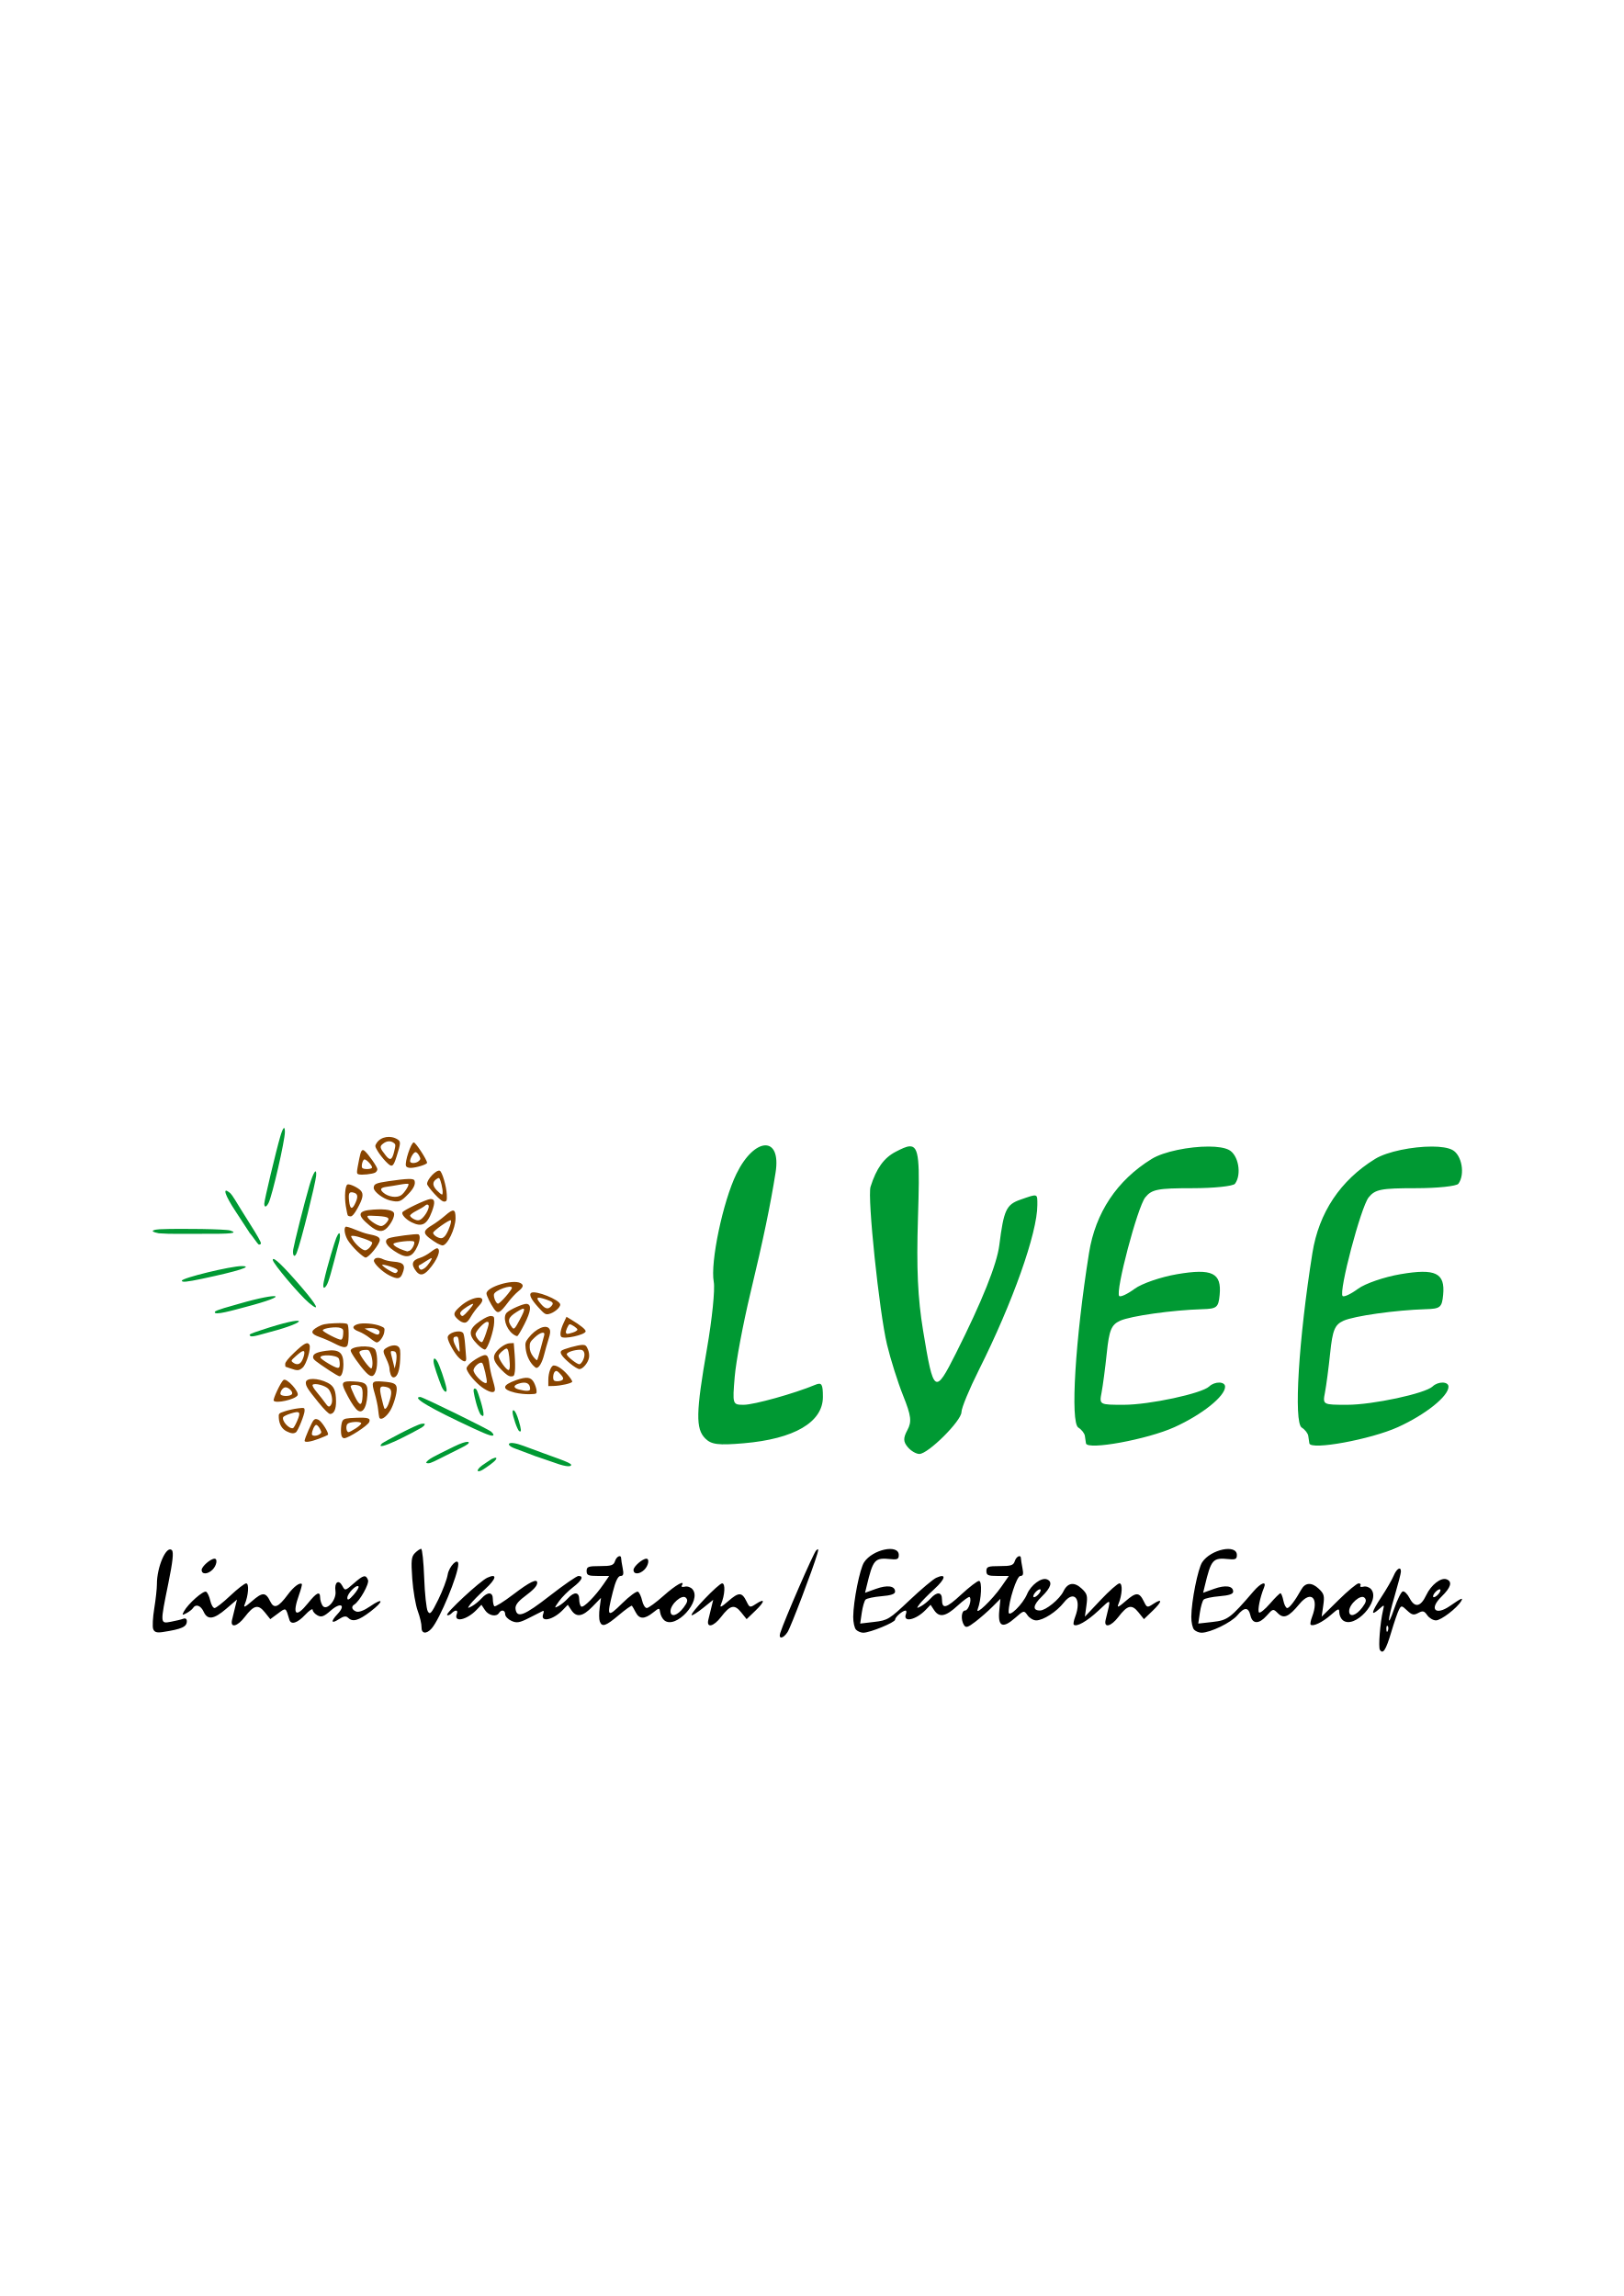
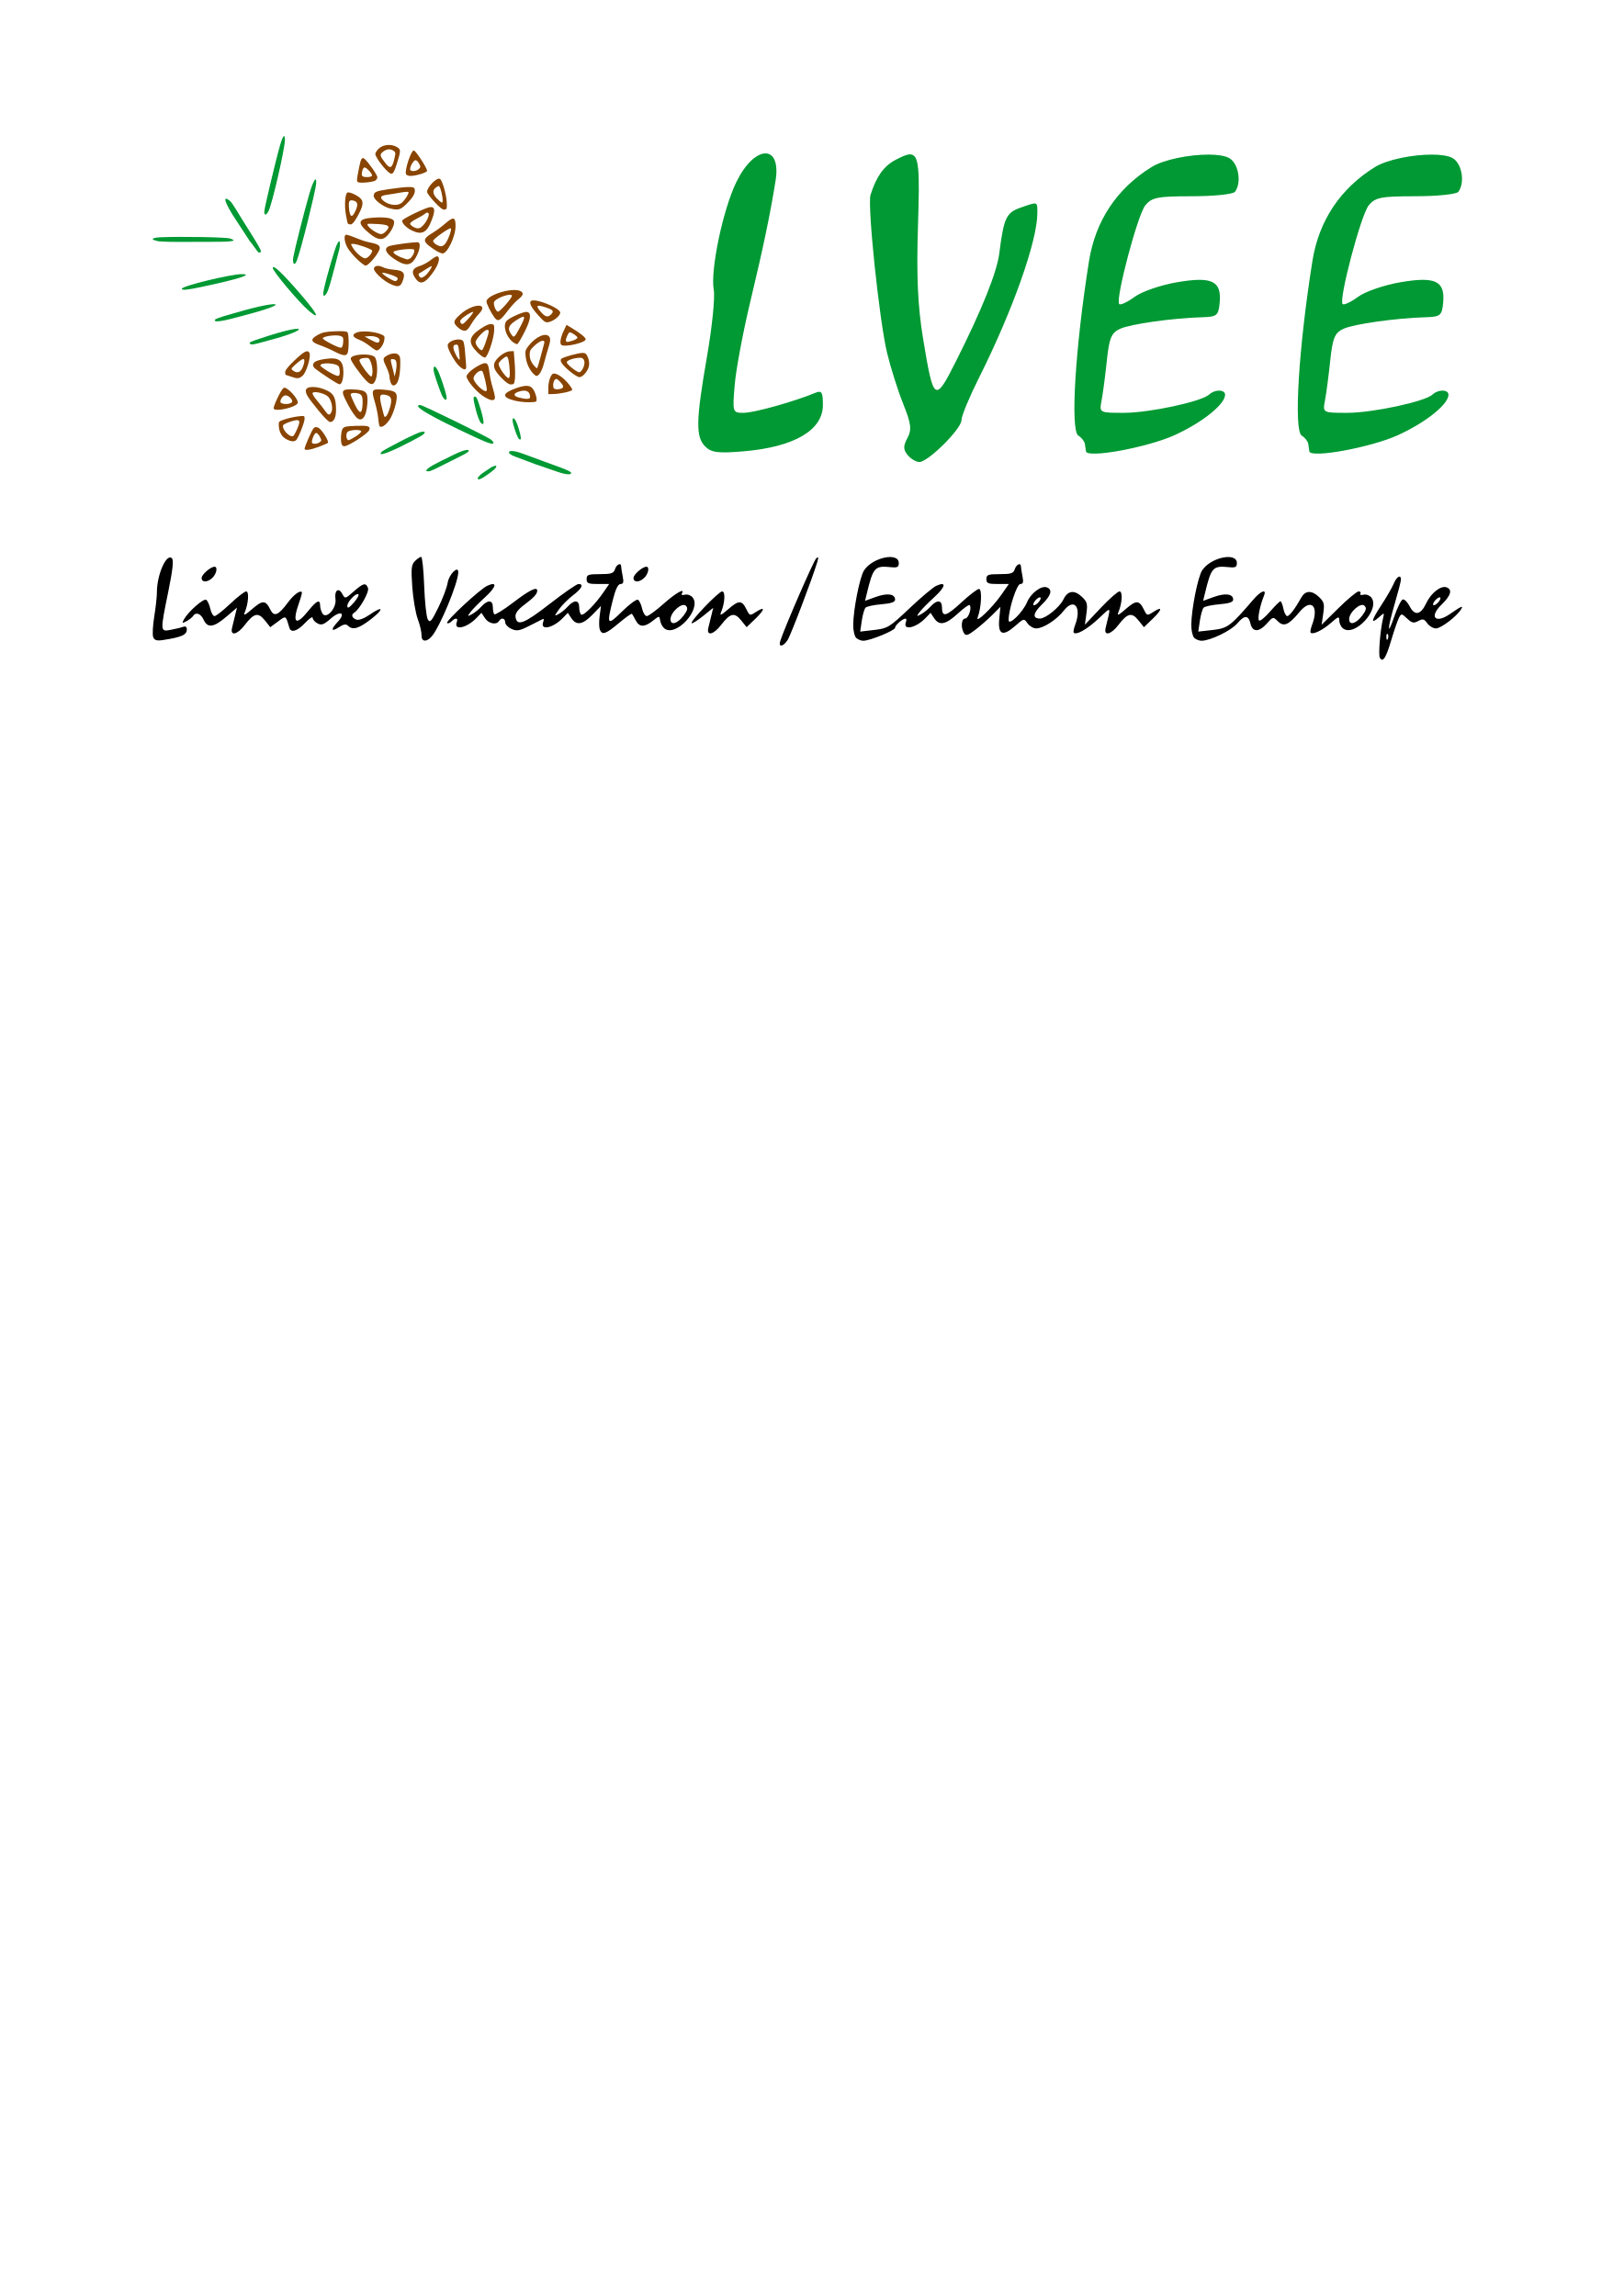
<svg xmlns="http://www.w3.org/2000/svg" id="svg3904" width="744.094" height="1052.362" version="1.0">
  <defs id="defs3907">
    </defs>
-   <g id="g3232">
+   <g id="g3232" transform="translate(0,-454.66)">
    <g transform="matrix(0.6666667,0,0,0.6666667,-76.66667,372.7844)" id="g3871">
      <path id="path3857" d="m 407.869,446.504 c 1.128,-2.347 4.95,-4.152 19.214,-11.146 10.142,-4.973 11.416,-3.083 9.314,-1.608 -2.668,1.873 -2.383,1.409 -19.137,9.909 -6.074,3.082 -7.607,3.725 -9.391,2.845 z m 38.532,1.828 c 0.893,-0.722 5.572,-3.717 6.562,-4.402 3.265,-1.574 3.759,-0.888 2.839,0.444 -1.273,1.845 -6.277,5.192 -8.731,6.781 -4.207,2.615 -5.348,0.67 -0.67,-2.823 z m 49.705,-1.885 c -27.612,-9.588 1.463,0.856 -27.217,-9.788 -6.927,-2.571 -5.108,-5.999 6.148,-1.722 20.469,7.778 32.6,11.32 32.6,13.062 0,0.905 -1.947,1.983 -11.531,-1.553 z M 377.591,433.203 c 1.88,-1.393 23.005,-12.684 27.051,-13.466 3.615,-0.535 2.154,0.649 1.634,1.506 -1.415,1.49 -15.506,8.537 -18.86,10.085 -7.935,3.662 -13.071,5.197 -9.826,1.876 z m 63.275,-10.15 c -30.262,-14.032 -43.397,-21.778 -36.931,-21.778 1.681,0 46.784,22.111 48.771,23.909 0.823,0.745 1.496,1.671 1.496,2.058 0,1.5 -3.302,0.463 -13.336,-4.19 z m 31.091,1.725 c -1.307,-0.704 -4.585,-10.38 -4.618,-13.083 -0.027,-2.263 1.821,-2.357 4.297,6.065 1.617,5.501 2.018,8.083 0.321,7.019 z m -26.712,-11.542 c -2.393,-4.328 -4.181,-12.576 -4.623,-15.431 -0.524,-3.383 1.531,-2.328 2.016,-1.484 1.067,1.855 5.079,14.355 4.738,17.307 -0.243,1.043 -0.428,0.697 -0.903,0.582 -0.409,-0.132 -0.876,-0.727 -1.228,-0.974 z m -26.641,-18.974 c -2.386,-6.061 -5.585,-15.075 -5.585,-17.393 0,-2.499 0.786,-2.801 2.446,-0.268 1.579,2.41 5.562,14.109 6.4,18.493 0.709,3.709 -1.257,3.411 -3.261,-0.832 z M 287.067,359.277 c -1.634,-1.015 0.827,-1.74 6.871,-3.769 34.208,-11.483 34.056,-6.04 6.858,1.047 -5.11,1.332 -13.277,4.042 -13.729,2.721 z M 262.703,342.738 c 0.394,-1.181 11.018,-3.926 16.671,-5.567 28.492,-8.269 36.318,-6.129 4.59,2.181 -7.977,2.089 -22.47,6.36 -21.26,3.386 z m 64.726,-6.128 c -6.596,-5.511 -24.922,-27.255 -24.922,-29.571 0,-2.781 6.771,3.652 19.794,18.805 10.873,12.651 13.179,17.493 5.128,10.766 z m 10.183,-14.775 c 2.382,-10.922 7.583,-27.695 8.501,-29.84 3.192,-7.458 2.729,-0.161 2.233,1.762 -5.599,21.676 -7.374,28.53 -8.992,30.951 -1.7,2.544 -2.72,1.922 -1.742,-2.873 z m -97.617,-0.509 c 0,-1.875 33.757,-10.088 41.258,-10.038 8.2,0.055 -2.442,3.445 -27.363,8.718 -10.526,2.227 -13.894,2.547 -13.894,1.32 z m 76.582,-21.548 c 0.661,-4.131 7.428,-31.23 11.133,-43.94 2.75,-9.433 5.149,-12.659 4.588,-6.519 -0.467,5.11 -10.532,46.124 -13.399,53.008 -1.577,3.786 -2.953,1.396 -2.322,-2.55 z m -24.858,-4.542 c -12.532,-17.203 4.86,8.164 -14.59,-21.282 -7.837,-11.865 -9.062,-16.856 -4.757,-13.54 1.545,1.19 1.591,0.953 8.087,11.669 2.855,4.709 7.361,11.636 9.565,15.304 3.874,6.448 5.214,8.867 3.795,8.867 -0.373,0 -0.588,1.053 -2.1,-1.018 z m -67.561,-6.501 c -8.133,-1.601 -2.343,-2.651 0.64,-2.781 14.819,-0.639 45.506,-0.087 48.329,0.827 5.919,1.916 1.352,2.423 -19.216,2.31 -12.492,-0.069 -21.544,0.298 -29.752,-0.356 z m 72.514,-20.406 c 0,-2.285 8.117,-36.367 10.966,-46.047 1.905,-6.472 3.203,-7.785 3.203,-3.24 0,6.028 -8.733,44.002 -11.23,48.831 -1.595,3.083 -2.94,3.292 -2.94,0.457 z" style="fill:#009933;fill-opacity:1" />
      <path style="fill:#884400;fill-opacity:1" d="m 324.385,431.383 c 0,-1.541 4.989,-12.934 6.19,-14.134 1,-1 1.666,-1.061 3.328,-0.304 2.246,1.023 7.483,9.353 6.499,10.337 -0.33,0.33 -3.139,1.555 -6.243,2.724 -5.738,2.16 -9.774,2.728 -9.774,1.377 z m 10.357,-4.523 c 1.418,-1.037 1.426,-1.26 0.138,-3.751 -0.753,-1.457 -1.886,-2.648 -2.517,-2.648 -1.099,0 -2.977,4.022 -2.977,6.376 0,1.443 3.394,1.458 5.356,0.024 z m 15.153,1.451 c -0.937,-2.442 -0.516,-9.185 0.676,-10.816 1,-1.368 2.43,-1.663 9.276,-1.91 8.199,-0.296 9.98,0.275 8.981,2.88 -0.962,2.507 -14.325,11.165 -17.232,11.165 -0.657,0 -1.422,-0.593 -1.7,-1.318 z m 9.665,-5.458 c 2.236,-1.435 3.919,-3.029 3.741,-3.542 -0.488,-1.405 -7.9,-1.051 -9.4,0.449 -1.392,1.392 -0.852,5.702 0.715,5.702 0.483,0 2.708,-1.174 4.944,-2.609 z m -47.512,2.048 c -3.223,-1.588 -5.145,-4.877 -5.4,-9.241 -0.179,-3.064 -0.109,-3.141 4.191,-4.568 2.406,-0.798 6.438,-1.694 8.96,-1.99 4.495,-0.528 4.586,-0.497 4.586,1.573 0,2.662 -4.567,13.998 -6.008,14.912 -1.592,1.01 -3.254,0.83 -6.329,-0.686 z m 7.254,-7.241 c 2.646,-6.201 1.903,-7.027 -4.504,-5.008 -2.626,0.828 -4.95,1.963 -5.165,2.522 -1.004,2.616 4.195,8.333 6.82,7.5 0.451,-0.143 1.733,-2.4 2.849,-5.015 z m 56.387,-2.409 c -0.176,-0.573 -0.53,-3.082 -0.787,-5.575 -0.257,-2.493 -1.274,-7.254 -2.261,-10.58 -2.512,-8.46 -2.169,-8.99 5.448,-8.414 7.888,0.597 9.642,1.518 9.642,5.068 0,3.592 -2.219,11.043 -4.38,14.708 -2.843,4.822 -6.877,7.345 -7.662,4.793 z m 7.39,-12.291 c 1.658,-5.908 0.986,-7.862 -2.976,-8.655 -4.131,-0.826 -4.547,0.285 -2.843,7.599 0.829,3.559 1.683,6.771 1.896,7.137 0.824,1.412 2.588,-1.321 3.923,-6.081 z m -49.328,1.857 c -7.302,-9.008 -8.532,-10.948 -8.532,-13.458 0,-3.385 8.283,-3.289 15.061,0.173 4.271,2.182 5.618,5.176 5.713,12.698 0.069,5.497 -1.444,8.729 -4.087,8.729 -0.961,0 -4.075,-3.109 -8.155,-8.142 z m 9.005,1.412 c 1.272,-2.378 0.215,-7.891 -2.009,-10.477 -1.99,-2.314 -9.386,-4.27 -10.8,-2.857 -0.489,0.489 0.614,2.449 2.934,5.214 2.044,2.437 4.558,5.65 5.586,7.14 2.18,3.159 3.02,3.351 4.289,0.979 z m 16.916,3.188 c -2.068,-2.313 -4.841,-6.903 -7.505,-12.424 -2.819,-5.844 -1.909,-6.803 6.071,-6.4 8.552,0.432 9.799,1.698 9.299,9.447 -0.627,9.728 -3.978,13.723 -7.866,9.377 z m 4.55,-8.663 c 0.184,-3.833 -0.09,-5.44 -1.101,-6.451 -1.602,-1.602 -7.059,-1.838 -7.07,-0.305 -0.004,0.573 1.215,3.557 2.709,6.631 3.496,7.193 5.12,7.23 5.462,0.125 z m -61.082,3.051 c -0.655,-1.06 4.809,-12.647 6.707,-14.222 2.083,-1.729 11.199,8.248 9.685,10.6 -1.85,2.873 -15.052,5.791 -16.392,3.623 z m 12.659,-4.727 c 0.587,-1.528 -2.397,-4.454 -4.541,-4.454 -1.557,0 -3.479,2.393 -3.515,4.376 -0.037,2.058 7.27,2.13 8.057,0.079 z m 153.199,-0.783 c -9.281,-2.276 -9.04,-5.125 0.726,-8.572 7.373,-2.603 10.353,-2.194 12.365,1.696 0.866,1.676 1.65,4.113 1.743,5.418 0.166,2.346 0.114,2.373 -4.833,2.528 -2.751,0.086 -7.25,-0.395 -10,-1.069 z m 10.416,-2.476 c 0,-4.122 -2.985,-5.436 -8.211,-3.614 -3.527,1.229 -3.313,2.904 0.501,3.917 4.92,1.307 7.71,1.197 7.71,-0.303 z m -31.745,-0.295 c -3.987,-2.504 -9.233,-8.052 -11.244,-11.889 -1.074,-2.05 -1.006,-2.433 0.816,-4.584 1.094,-1.291 4.053,-3.456 6.577,-4.811 5.737,-3.081 6.819,-2.42 7.619,4.654 0.316,2.794 1.297,7.382 2.179,10.196 0.882,2.814 1.609,5.961 1.615,6.992 0.015,2.64 -2.804,2.432 -7.563,-0.558 z m 1.91,-4.235 c 0.493,-1.203 -2.135,-12.545 -3.089,-13.337 -1.699,-1.41 -6.656,3.242 -5.921,5.558 1.227,3.865 8.161,9.852 9.011,7.779 z m 42.337,-1.694 c 0,-4.976 1.879,-9.975 3.75,-9.975 2.437,0 6.02,2.398 9.513,6.366 1.898,2.157 3.32,4.326 3.159,4.821 -0.351,1.08 -7.942,2.791 -12.879,2.903 l -3.542,0.08 0,-4.194 z m 9.873,-0.234 c 0.687,-0.828 0.299,-1.761 -1.591,-3.831 -2.049,-2.243 -2.72,-2.553 -3.723,-1.721 -1.242,1.03 -1.685,5.074 -0.668,6.09 0.967,0.967 5.037,0.601 5.983,-0.539 z m -118.224,-3.483 c -0.46,-1.209 -0.836,-3.114 -0.836,-4.232 0,-1.118 -0.938,-3.977 -2.084,-6.353 -2.559,-5.304 -2.582,-6.154 -0.208,-7.657 3.281,-2.078 6.922,-2.437 8.518,-0.841 1.185,1.185 1.379,2.664 1.127,8.587 -0.322,7.586 -1.809,11.949 -4.231,12.415 -0.943,0.182 -1.742,-0.49 -2.286,-1.919 z m 3.99,-13.342 c -0.181,-1.867 -0.718,-2.568 -2.118,-2.767 -2.106,-0.299 -2.168,-0.077 -1.118,4.017 0.411,1.604 1.026,4.042 1.366,5.418 l 0.618,2.5 0.747,-3.334 c 0.411,-1.834 0.638,-4.459 0.505,-5.834 z m -45.667,10.832 c -10.653,-7.063 -11.669,-7.894 -11.669,-9.544 0,-2.176 2.405,-3.363 8.63,-4.261 9.127,-1.315 12.208,1.009 12.208,9.209 0,4.758 -1.179,8.384 -2.688,8.269 -0.584,-0.045 -3.5,-1.698 -6.48,-3.673 z m 6.655,-4.789 c -0.007,-1.49 -0.336,-3.22 -0.732,-3.844 -1.511,-2.385 -12.641,-2.948 -12.557,-0.636 0.042,1.166 9.854,7.086 11.843,7.145 1.101,0.033 1.455,-0.62 1.446,-2.665 z m 17.888,5.635 c -4.048,-4.292 -10.373,-13.318 -10.373,-14.801 0,-3.109 13.601,-4.054 16.507,-1.147 1.79,1.79 2.298,10.764 0.854,15.095 -1.477,4.428 -3.396,4.663 -6.988,0.854 z m 4.629,-6.336 c 0,-1.821 -0.553,-4.635 -1.229,-6.254 -1.135,-2.717 -1.47,-2.922 -4.369,-2.682 -2.003,0.166 -3.226,0.719 -3.38,1.529 -0.302,1.6 7.208,11.812 8.225,11.183 0.414,-0.256 0.752,-1.955 0.752,-3.777 z m 88.633,4.706 c -4.958,-5.119 -6.118,-8.081 -4.37,-11.158 1.92,-3.379 6.972,-6.947 10.044,-7.092 l 2.795,-0.132 0.622,7.918 c 0.342,4.355 0.413,9.512 0.157,11.46 -0.413,3.153 -0.706,3.542 -2.658,3.542 -1.563,0 -3.458,-1.306 -6.589,-4.538 z m 5.732,-4.287 c -0.405,-7.011 -1.119,-10.345 -2.216,-10.345 -1.341,0 -5.466,3.785 -5.466,5.016 0,2.472 5.532,10.229 6.952,9.749 0.602,-0.203 0.877,-1.868 0.729,-4.42 z m -150.625,3.384 c -1.834,-0.661 -3.428,-1.207 -3.542,-1.214 -0.115,-0.007 -0.209,-0.856 -0.21,-1.888 -0.002,-1.249 2.078,-3.858 6.23,-7.815 6.802,-6.483 9.167,-7.694 10.427,-5.338 1.236,2.31 -2.031,13.327 -4.643,15.654 -2.429,2.165 -3.67,2.255 -8.262,0.601 z m 7.47,-4.812 c 0.692,-1.055 1.497,-3.118 1.79,-4.584 0.729,-3.647 -0.805,-3.442 -5.51,0.737 -3.602,3.199 -3.687,3.379 -2.133,4.549 2.327,1.751 4.408,1.502 5.852,-0.702 z m 184.517,1.284 c -5.438,-4.554 -7.3,-7.269 -5.928,-8.641 1.173,-1.173 11.574,-4.06 14.628,-4.06 1.921,0 2.587,0.56 3.628,3.052 0.787,1.884 1.077,4.108 0.758,5.81 -0.666,3.551 -4.254,7.811 -6.568,7.798 -0.991,-0.005 -3.924,-1.787 -6.517,-3.959 z m 9.01,-2.195 c 1.844,-3.868 0.989,-7.173 -1.856,-7.173 -4.282,0 -9.614,1.822 -9.35,3.195 0.303,1.572 6.961,6.807 8.658,6.807 0.659,0 1.806,-1.273 2.548,-2.829 z m -34.473,3.454 c -2.684,-2.935 -4.456,-7.018 -4.985,-11.486 -0.426,-3.597 -0.204,-4.472 1.797,-7.097 5.171,-6.779 12.629,-9.923 14.638,-6.169 0.707,1.322 0.545,2.887 -0.712,6.876 -0.895,2.841 -2.289,7.754 -3.097,10.918 -1.339,5.243 -3.468,8.833 -5.238,8.833 -0.379,0 -1.46,-0.844 -2.403,-1.875 z m 5.272,-11.25 c 1.049,-4.012 2.156,-8.139 2.461,-9.171 0.909,-3.078 -2.533,-2.348 -6.537,1.387 -3.055,2.85 -3.487,3.692 -3.409,6.657 0.061,2.315 0.813,4.343 2.364,6.377 1.251,1.64 2.486,2.772 2.744,2.513 0.258,-0.258 1.328,-3.752 2.376,-7.765 z m -55.823,6.449 c -3.012,-2.644 -8.036,-11.551 -8.036,-14.246 0,-3.282 8.479,-5.703 10.646,-3.04 0.466,0.573 1.063,4.042 1.326,7.71 0.263,3.667 0.584,7.757 0.713,9.087 0.327,3.371 -1.185,3.53 -4.649,0.489 z m -0.179,-9.949 c -0.521,-4.602 -0.763,-5.106 -2.343,-4.88 -1.396,0.199 -1.71,0.745 -1.511,2.622 0.232,2.183 3.546,8.278 4.165,7.659 0.148,-0.148 0.009,-2.579 -0.311,-5.401 z m 12.625,0.478 c -6.687,-6.687 -6.199,-10.716 1.96,-16.192 3.572,-2.398 6.053,-3.501 7.494,-3.334 2.017,0.234 2.145,0.515 2.015,4.418 -0.19,5.715 -4.43,18.257 -6.288,18.6 -0.818,0.151 -3.027,-1.338 -5.181,-3.492 z m 5.859,-7.648 c 2.294,-6.92 2.384,-7.877 0.748,-7.877 -1.921,0 -7.918,6.43 -7.918,8.49 0,1.991 3.173,5.872 4.452,5.446 0.439,-0.146 1.662,-2.873 2.718,-6.059 z m -104.272,6.944 c -2.751,-1.432 -7.251,-3.383 -10.002,-4.337 -6.355,-2.203 -6.689,-4.102 -1.25,-7.103 3.04,-1.678 5.223,-2.134 11.525,-2.411 5.256,-0.23 8.091,-0.024 8.752,0.637 1.024,1.025 1.134,11.11 0.155,14.195 -0.753,2.371 -3.249,2.104 -9.179,-0.982 z m 6.091,-6.287 c 0.226,-3.115 0.009,-3.632 -1.817,-4.326 -2.894,-1.1 -12.192,0.143 -12.192,1.631 0,1.064 10.894,6.656 12.502,6.418 0.837,-0.124 1.335,-1.355 1.507,-3.723 z m 18.294,2.581 c -2.072,-1.68 -5.402,-3.659 -7.401,-4.397 -4.72,-1.744 -5.15,-3.73 -1.097,-5.068 3.553,-1.172 11.688,-0.499 16.066,1.331 2.675,1.117 2.822,1.382 2.361,4.226 -0.501,3.089 -3.379,6.962 -5.173,6.962 -0.544,0 -2.685,-1.375 -4.757,-3.054 z m 6.723,-3.888 c 0.344,-1.774 -3.324,-3.226 -7.307,-2.891 l -2.964,0.249 4.167,2.251 c 4.527,2.445 5.691,2.52 6.103,0.391 z m 124.893,3.053 c -1.121,-1.121 -0.487,-4.974 1.531,-9.309 l 2.07,-4.447 3.131,1.888 c 6.665,4.019 10.267,6.957 10.031,8.183 -0.46,2.387 -14.889,5.559 -16.763,3.685 z m 7.891,-2.91 c 1.772,-0.531 3.222,-1.459 3.222,-2.062 0,-0.928 -3.99,-3.64 -5.355,-3.64 -0.843,0 -3.043,5.059 -2.548,5.859 0.629,1.018 0.777,1.013 4.681,-0.156 z m -41.252,0.909 c -4.785,-3.764 -7.005,-11.691 -4.091,-14.605 2.22,-2.22 11.589,-6.334 13.732,-6.03 3.455,0.49 2.938,4.988 -1.609,13.982 -2.19,4.332 -4.388,8 -4.883,8.149 -0.495,0.149 -1.912,-0.524 -3.149,-1.496 z m 4.839,-9.732 c 4.447,-8.375 4.069,-9.268 -2.234,-5.271 -5.909,3.747 -6.555,6.099 -2.935,10.674 1.193,1.507 1.882,0.787 5.169,-5.403 z m -39.963,1.502 c -0.917,-0.385 -2.543,-1.643 -3.614,-2.796 -2.327,-2.506 -1.811,-3.945 2.902,-8.083 8.723,-7.659 19.932,-7.796 12.564,-0.154 -1.626,1.687 -4.047,4.942 -5.379,7.234 -2.511,4.319 -3.646,4.985 -6.473,3.799 z m 7.889,-12.391 c -0.865,-0.326 -6.712,3.337 -8.212,5.145 -0.917,1.105 -0.931,1.605 -0.075,2.637 0.916,1.103 1.585,0.686 5.013,-3.126 2.176,-2.419 3.649,-4.515 3.274,-4.656 z m 44.732,2.245 c -4.893,-5.406 -6.52,-8.779 -4.761,-9.866 2.98,-1.842 19.441,4.739 19.901,7.956 0.297,2.08 -4.329,5.947 -7.99,6.679 -2.131,0.426 -2.931,-0.107 -7.15,-4.77 z m 9.009,-0.685 c 1.911,-2.112 1.277,-2.953 -3.436,-4.559 -6.864,-2.339 -7.715,-1.557 -3.515,3.227 2.918,3.323 4.819,3.688 6.951,1.332 z m -39.378,1.823 c -2.313,-3.283 -5.167,-9.101 -5.167,-10.533 0,-4.481 18.063,-10.001 23.392,-7.149 2.414,1.292 1.968,2.883 -1.6,5.709 -1.767,1.399 -4.841,4.713 -6.831,7.363 -5.826,7.759 -7.141,8.377 -9.795,4.611 z m 8.087,-8.448 c 2.337,-2.698 4.25,-5.373 4.25,-5.943 0,-2.586 -11.855,1.684 -12.368,4.456 -0.388,2.094 1.496,6.394 2.801,6.394 0.587,0 2.979,-2.208 5.317,-4.906 z m -79.882,-14.43 c -4.948,-2.449 -11.12,-8.418 -10.744,-10.39 0.383,-2.007 3.298,-2.365 6.359,-0.782 1.346,0.696 4.561,1.424 7.144,1.618 7.152,0.537 8.507,2.46 5.984,8.497 -1.456,3.484 -3.373,3.716 -8.743,1.058 z m 5.593,-3.207 c 0.174,-0.902 -1.332,-1.783 -5.2,-3.041 -2.994,-0.974 -5.444,-1.464 -5.444,-1.091 0,1.113 7.76,5.91 9.133,5.646 0.697,-0.134 1.377,-0.816 1.512,-1.514 z m 12.788,0.387 c -3.795,-4.824 -3.008,-7.705 2.552,-9.347 2.003,-0.591 5.292,-2.381 7.31,-3.978 2.017,-1.596 4.072,-2.77 4.566,-2.608 2.921,0.96 -0.012,8.267 -5.963,14.854 -3.451,3.82 -6.047,4.151 -8.464,1.078 z m 6.21,-2.659 c 1.889,-1.581 4.847,-5.985 4.352,-6.48 -0.171,-0.171 -1.983,0.797 -4.026,2.152 -2.043,1.355 -4.063,2.582 -4.489,2.726 -1.114,0.377 0.1,3.083 1.374,3.061 0.587,-0.01 1.842,-0.667 2.789,-1.459 z m -46.76,-11.128 c -2.484,-2.349 -5.462,-5.885 -6.618,-7.858 -2.093,-3.572 -2.781,-8.19 -1.352,-9.074 0.413,-0.255 3.32,0.619 6.46,1.943 3.14,1.324 7.022,2.662 8.626,2.975 6.52,1.27 8.335,2.174 8.335,4.152 0,2.864 -7.485,12.133 -9.799,12.133 -0.625,0 -3.169,-1.922 -5.652,-4.271 z m 8.745,-2.955 c 0.962,-1.224 1.623,-2.63 1.468,-3.126 -0.325,-1.039 -10.079,-4.5 -12.937,-4.591 -1.919,-0.061 -1.92,-0.057 -0.417,2.521 2.005,3.439 6.598,7.42 8.559,7.42 0.868,0 2.365,-1.001 3.327,-2.225 z m 19.208,4.239 c -7.882,-4.482 -10.42,-8.764 -6.156,-10.385 2.728,-1.037 18.71,-3.143 20.117,-2.65 1.505,0.526 1.249,4.234 -0.57,8.239 -3.305,7.279 -6.816,8.536 -13.391,4.797 z m 7.881,-1.699 c 1.888,-0.725 4.145,-5.293 3.121,-6.317 -1.116,-1.116 -13.688,0.289 -14.114,1.577 -0.331,1.001 3.408,3.304 7.274,4.479 1.149,0.35 2.152,0.668 2.229,0.707 0.077,0.039 0.747,-0.161 1.489,-0.446 z m 19.208,-5.051 c -1.375,-0.734 -3.927,-2.454 -5.67,-3.822 -4.285,-3.363 -3.875,-5.213 1.92,-8.661 2.521,-1.5 6.557,-4.455 8.968,-6.566 5.87,-5.14 7.289,-4.804 7.27,1.718 -0.021,7.114 -5.655,18.814 -9.005,18.7 -0.54,-0.018 -2.108,-0.634 -3.483,-1.368 z m 6.082,-6.308 c 2.01,-3.332 3.848,-8.893 3.164,-9.576 -0.756,-0.756 -12.164,7.287 -12.164,8.576 0,1.509 3.283,3.709 5.535,3.709 1.174,0 2.416,-0.971 3.464,-2.709 z m -52.511,-5.879 c -9.132,-7.444 -8.535,-10.321 2.297,-11.063 8.934,-0.612 14.043,0.36 14.385,2.736 0.316,2.199 -1.794,6.539 -4.677,9.622 -3.247,3.47 -6.603,3.108 -12.005,-1.295 z m 10.973,-1.571 c 3.355,-3.602 2.38,-4.559 -5.172,-5.077 -3.779,-0.259 -7.048,-0.295 -7.264,-0.079 -1.33,1.33 6.162,6.936 9.31,6.966 0.784,0.008 2.191,-0.807 3.126,-1.81 z m 17.731,-0.771 c -3.911,-1.936 -7.018,-5.292 -6.328,-6.835 0.647,-1.447 16.362,-8.954 19.162,-9.153 3.207,-0.229 3.522,2.214 1.116,8.648 -3.368,9.007 -6.865,10.847 -13.949,7.341 z m 8.257,-3.788 c 2.532,-2.883 4.26,-7.078 3.307,-8.03 -0.624,-0.624 -1.32,-0.501 -2.363,0.417 -0.813,0.716 -3.447,2.289 -5.854,3.495 -2.407,1.206 -4.376,2.702 -4.376,3.325 0,0.623 1.201,1.714 2.67,2.425 2.835,1.373 4.292,1.013 6.616,-1.633 z m -52.122,-0.977 c -0.235,-0.38 -0.847,-3.287 -1.359,-6.46 -1.047,-6.48 -0.426,-14.17 1.193,-14.791 1.467,-0.563 7.233,2.147 9.147,4.299 2.047,2.301 1.426,5.439 -2.449,12.368 -2.002,3.58 -3.457,5.276 -4.527,5.276 -0.867,0 -1.769,-0.311 -2.004,-0.691 z m 5.381,-8.815 c 1.866,-4.219 1.462,-6.128 -1.454,-6.86 -2.987,-0.75 -3.579,0.375 -3.025,5.742 0.611,5.917 2.183,6.31 4.48,1.118 z m 23.703,-1.444 c -4.819,-1.113 -11.252,-6.039 -11.252,-8.615 0,-2.681 1.5,-3.371 10.002,-4.605 13.101,-1.901 17.419,-2.023 17.999,-0.512 0.908,2.365 -0.411,5.34 -4.045,9.124 -5.406,5.63 -6.523,6.035 -12.703,4.608 z m 7.664,-3.635 c 2.163,-1.515 5.65,-6.968 4.921,-7.696 -0.288,-0.288 -2.862,-0.088 -5.721,0.443 -2.859,0.532 -6.979,1.205 -9.157,1.495 -4.218,0.563 -4.937,1.697 -2.483,3.917 3.402,3.079 9.404,3.967 12.44,1.841 z m 22.891,-0.824 c -2.824,-3.019 -5.132,-6.131 -5.129,-6.917 0.013,-3.283 6.431,-9.933 8.734,-9.049 1.607,0.617 4.575,10.707 4.817,16.373 0.174,4.09 0.008,4.611 -1.546,4.833 -1.241,0.177 -3.22,-1.331 -6.876,-5.24 z m 5.434,-3.194 c -0.271,-1.98 -0.891,-4.647 -1.378,-5.927 -0.831,-2.185 -0.998,-2.251 -2.745,-1.097 -2.913,1.925 -2.806,4.582 0.316,7.802 1.504,1.552 3.087,2.821 3.518,2.821 0.444,0 0.57,-1.56 0.29,-3.6 z m -57.531,-10.286 c -1.636,-0.464 -1.627,-0.768 0.34,-10.702 1.126,-5.69 1.927,-6.887 3.651,-5.457 2.561,2.125 8.799,11.055 8.799,12.595 0,0.855 -0.685,1.922 -1.523,2.37 -1.885,1.009 -9.188,1.783 -11.266,1.194 z m 9.08,-4.518 c 0.637,-1.031 -3.578,-5.767 -5.133,-5.767 -1.164,0 -2.397,4.509 -1.59,5.814 0.702,1.135 6.015,1.098 6.722,-0.047 z m 23.392,-1.231 c -1.012,-2.637 3.484,-16.204 5.37,-16.204 1.298,0 9.12,12.008 9.12,14.002 0,1.142 -7.624,3.501 -11.314,3.501 -1.655,0 -2.867,-0.496 -3.175,-1.299 z m 8.767,-3.386 c 1.359,-1.23 1.382,-1.566 0.253,-3.751 -0.682,-1.32 -1.784,-2.399 -2.448,-2.399 -1.292,0 -3.751,4.071 -3.751,6.21 0,1.742 4,1.702 5.946,-0.06 z m -22.611,0.352 c -1.91,-1.972 -4.42,-5.185 -5.577,-7.141 -2.017,-3.409 -2.046,-3.644 -0.701,-5.696 2.865,-4.373 9.638,-5.478 14.411,-2.351 2.221,1.455 2.15,2.544 -0.774,11.753 -2.345,7.386 -3.161,7.767 -7.358,3.434 z m 5.706,-6.845 c 1.122,-4.597 1.1,-4.992 -0.331,-6.038 -2.19,-1.601 -4.819,-1.384 -7.349,0.606 -2.454,1.931 -2.236,2.86 1.897,8.083 2.999,3.789 4.364,3.164 5.783,-2.65 z" id="path2468" />
    </g>
    <path id="path2437" d="m 350.629,524.971 c -3.778,0.128 -8.957,4.49 -13.14,13.04 -6.197,12.665 -12.061,40.653 -10.392,49.563 0.634,3.382 -0.774,17.099 -3.098,30.477 -5.118,29.465 -5.255,36.813 -0.799,41.269 2.801,2.801 6.005,3.185 17.587,2.198 23.195,-1.976 36.323,-9.66 36.323,-21.234 0,-5.937 -0.537,-6.805 -3.547,-5.546 -9.497,3.972 -28.064,9.143 -32.725,9.143 -5.147,0 -5.196,-0.163 -4.147,-12.79 0.585,-7.038 3.819,-24.294 7.195,-38.371 5.936,-24.754 9.167,-40.342 11.541,-55.308 1.341,-8.454 -1.018,-12.569 -4.796,-12.441 z m 66.15,0.45 c -1.541,0.103 -3.559,1.059 -6.245,2.448 -5.465,2.826 -8.908,7.622 -11.591,16.088 -1.515,4.78 3.973,57.354 7.544,72.295 1.615,6.757 4.939,17.298 7.394,23.432 3.717,9.286 4.018,11.921 1.949,15.788 -1.967,3.676 -1.913,5.308 0.15,7.794 1.434,1.728 3.842,3.148 5.346,3.148 4.023,0 19.285,-15.185 19.285,-19.186 0,-1.889 3.579,-10.533 7.944,-19.235 15.541,-30.986 26.83,-62.888 26.83,-75.643 0,-5.448 0.398,-5.337 -7.744,-2.498 -6.506,2.268 -7.644,4.703 -9.693,20.884 -1.107,8.743 -7.86,25.636 -19.835,49.463 -9.652,19.205 -10.304,18.791 -15.089,-10.342 -2.456,-14.953 -3.069,-28.409 -2.348,-51.611 0.802,-25.816 0.727,-33.135 -3.897,-32.825 z m 137.097,0.1 c -8.817,-0.022 -20.541,2.241 -26.13,5.696 -15.887,9.819 -25.731,24.599 -28.678,43.067 -6.323,39.626 -8.654,77.717 -4.896,80.039 1.511,0.934 2.857,2.68 2.998,3.847 0.141,1.167 0.359,2.696 0.5,3.397 0.65,3.239 28.131,-1.805 40.569,-7.444 12.665,-5.743 23.183,-14.159 23.183,-18.536 0,-2.466 -4.735,-2.533 -7.295,-0.1 -3.4,3.232 -27.444,8.394 -39.121,8.394 -11.179,0 -11.263,-0.005 -10.192,-5.596 0.593,-3.097 1.681,-11.286 2.398,-18.186 1.09,-10.49 2.101,-12.919 6.095,-14.739 4.812,-2.192 24.045,-4.906 37.672,-5.296 6.662,-0.191 7.385,-0.771 7.944,-6.495 0.99,-10.145 -3.418,-12.303 -19.535,-9.543 -7.432,1.273 -16.16,4.273 -19.435,6.695 -3.272,2.419 -6.449,3.893 -7.045,3.298 -1.896,-1.896 8.381,-40.82 11.941,-45.216 2.986,-3.687 5.727,-4.197 21.534,-4.197 9.953,0 18.758,-0.922 19.585,-2.048 3.155,-4.294 1.58,-13.172 -2.748,-15.488 -1.954,-1.046 -5.335,-1.539 -9.343,-1.549 z m 102.373,0 c -8.817,-0.022 -20.541,2.241 -26.13,5.696 -15.887,9.819 -25.731,24.599 -28.678,43.067 -6.323,39.626 -8.654,77.717 -4.896,80.039 1.511,0.934 2.857,2.68 2.998,3.847 0.141,1.167 0.359,2.696 0.5,3.397 0.65,3.239 28.131,-1.805 40.569,-7.444 12.665,-5.743 23.183,-14.159 23.183,-18.536 0,-2.466 -4.735,-2.533 -7.295,-0.1 -3.4,3.232 -27.444,8.394 -39.121,8.394 -11.179,0 -11.263,-0.005 -10.192,-5.596 0.593,-3.097 1.681,-11.286 2.398,-18.186 1.09,-10.49 2.101,-12.919 6.095,-14.739 4.812,-2.192 24.045,-4.906 37.672,-5.296 6.662,-0.191 7.435,-0.771 7.994,-6.495 0.99,-10.145 -3.468,-12.303 -19.585,-9.543 -7.432,1.273 -16.16,4.273 -19.435,6.695 -3.272,2.419 -6.449,3.893 -7.045,3.298 -1.896,-1.896 8.381,-40.82 11.941,-45.216 2.986,-3.687 5.727,-4.197 21.534,-4.197 9.953,0 18.758,-0.922 19.585,-2.048 3.155,-4.294 1.58,-13.172 -2.748,-15.488 -1.954,-1.046 -5.335,-1.539 -9.343,-1.549 z" style="fill:#009933;fill-opacity:1" />
    <path style="fill:#000000" d="m 632.357,756.175 c -0.765,-1.238 0.124,-12.479 1.425,-18.004 0.663,-2.817 0.656,-2.819 -1.773,-0.667 -4,3.545 -3.655,1.621 0.971,-5.415 2.397,-3.645 4.965,-8.093 5.707,-9.885 1.372,-3.312 3.356,-4.417 3.313,-1.845 -0.013,0.777 -1.285,5.713 -2.827,10.968 -3.45,11.758 -3.566,15.715 -0.17,5.801 1.368,-3.994 3.087,-7.462 3.819,-7.706 0.732,-0.244 2.154,1.147 3.159,3.091 2.356,4.557 5.057,4.062 7.628,-1.398 2.218,-4.711 6.752,-8.231 9.328,-7.242 2.77,1.063 1.973,3.748 -2.36,7.957 -5.795,5.628 -2.811,8.898 3.89,4.263 5.302,-3.667 6.218,-4.063 5.124,-2.211 -1.902,3.219 -9.224,8.811 -11.537,8.811 -1.282,0 -3.075,-1.062 -3.984,-2.359 -1.403,-2.003 -2.027,-2.159 -4.129,-1.034 -2.086,1.116 -2.89,0.937 -5.1,-1.14 -2.507,-2.355 -2.673,-2.372 -3.729,-0.38 -0.608,1.147 -2.193,5.754 -3.524,10.239 -2.456,8.277 -3.832,10.422 -5.233,8.155 z m 3.566,-10.913 c -0.376,-0.376 -0.643,0.292 -0.594,1.484 0.054,1.317 0.322,1.585 0.683,0.683 0.327,-0.816 0.287,-1.792 -0.089,-2.168 z m 24.197,-16.416 c 0,-0.631 -0.75,-0.508 -1.696,0.277 -0.933,0.774 -1.696,1.917 -1.696,2.539 0,0.631 0.75,0.508 1.696,-0.277 0.933,-0.774 1.696,-1.917 1.696,-2.539 z m -302.556,19.628 c 1.89,-5.954 15.261,-36.711 16.45,-37.839 1.067,-1.012 1.189,-0.672 0.547,1.524 -2.077,7.1 -12.161,33.625 -13.65,35.906 -2.018,3.091 -4.285,3.368 -3.346,0.409 z M 70.204,746.668 c -0.406,-1.059 -0.187,-5.313 0.488,-9.452 0.675,-4.14 1.221,-9.121 1.213,-11.069 -0.031,-8.016 4.385,-18.056 6.866,-15.614 0.87,0.856 0.407,5.188 -1.62,15.14 -3.807,18.694 -3.815,18.588 1.199,17.647 2.221,-0.417 4.766,-1.037 5.655,-1.378 0.972,-0.373 1.616,0.078 1.616,1.13 0,2.588 -2.303,3.625 -11.015,4.96 -2.753,0.422 -3.848,0.083 -4.403,-1.364 z m 122.967,-0.864 c 0.049,-1.399 -0.728,-4.737 -1.726,-7.416 -0.998,-2.679 -2.13,-9.317 -2.516,-14.751 -0.597,-8.416 -0.415,-10.165 1.229,-11.809 1.061,-1.061 2.34,-1.93 2.841,-1.93 0.501,0 1.127,5.98 1.392,13.288 0.265,7.308 1.003,14.214 1.642,15.346 0.996,1.765 1.682,1 4.819,-5.372 2.012,-4.087 3.95,-9.23 4.307,-11.431 0.628,-3.867 4.871,-8.063 4.857,-4.802 -0.021,4.828 -8.427,25.138 -12.187,29.443 -2.41,2.76 -4.762,2.474 -4.657,-0.565 z m 199.151,1.187 c -0.746,-0.746 -1.339,-3.418 -1.318,-5.937 0.062,-7.192 3.009,-21.98 4.979,-24.987 3.894,-5.943 15.903,-8.466 15.903,-3.342 0,1.871 -0.632,2.199 -3.654,1.896 -7.424,-0.743 -8.088,5.5e-4 -11.081,12.417 l -0.724,3.004 4.98,-1.791 c 5.262,-1.892 8.783,-1.387 8.783,1.261 0,1.114 -1.878,1.748 -6.26,2.111 -3.443,0.286 -6.713,0.985 -7.268,1.554 -0.554,0.569 -1.335,3.272 -1.736,6.006 l -0.728,4.971 6.46,-0.759 c 6.162,-0.724 6.904,-1.18 16.106,-9.89 5.306,-5.022 10.834,-9.672 12.284,-10.333 4.808,-2.191 4.367,0.384 -0.887,5.181 -2.849,2.601 -5.895,5.702 -6.769,6.892 -1.465,1.994 -1.411,2.069 0.684,0.953 1.251,-0.666 3.238,-2.276 4.416,-3.578 2.877,-3.179 5.184,-3.004 5.184,0.394 0,4.73 1.87,4.269 8.834,-2.179 3.705,-3.43 7.369,-6.236 8.142,-6.236 1.497,0 1.093,8.586 -0.611,13.005 -1.249,3.238 6.709,-4.373 10.939,-10.461 l 3.339,-4.806 -5.143,0 c -4.389,0 -5.143,-0.332 -5.143,-2.262 0,-1.984 0.754,-2.262 6.144,-2.262 5.151,0 6.26,-0.366 6.862,-2.262 0.709,-2.235 2.827,-3.188 2.827,-1.272 0,0.544 0.318,2.58 0.707,4.524 0.541,2.704 0.308,3.534 -0.993,3.534 -1.619,0 -5.368,11.566 -5.368,16.559 0,2.795 6.486,-3.533 8.48,-8.272 1.734,-4.123 6.539,-7.71 9.04,-6.75 2.77,1.063 1.973,3.748 -2.36,7.957 -4.008,3.893 -4.31,6.339 -0.781,6.339 2.649,0 9.035,-5.213 10.738,-8.767 1.942,-4.051 4.963,-4.494 8.432,-1.235 2.461,2.312 2.725,3.281 2.11,7.736 l -0.703,5.093 7.201,-7.634 c 3.961,-4.198 7.856,-7.634 8.657,-7.634 1.553,0 1.256,5.372 -0.532,9.613 -0.708,1.679 0.15,1.299 3.327,-1.472 4.827,-4.212 6.259,-4.189 8.365,0.131 1.419,2.91 1.568,2.951 4.276,1.177 4.362,-2.858 4.257,-1.221 -0.196,3.069 l -4.029,3.881 -2.534,-3.153 c -3.032,-3.773 -5.019,-3.313 -9.164,2.121 -3.434,4.502 -6.807,5.26 -5.85,1.315 2.503,-10.322 2.853,-9.9 -3.393,-4.097 -5.222,4.852 -10.013,7.555 -11.232,6.336 -0.282,-0.282 0.011,-1.888 0.651,-3.57 3.092,-8.134 -0.459,-12.609 -5.199,-6.552 -3.285,4.197 -9.432,8.165 -12.651,8.165 -1.291,0 -3.083,-1.051 -3.983,-2.336 -1.624,-2.318 -1.668,-2.309 -5.722,1.251 -5.675,4.983 -7.926,3.951 -7.228,-3.315 l 0.528,-5.494 -3.695,3.695 c -2.032,2.032 -5.554,5.113 -7.827,6.847 -3.406,2.598 -4.312,2.867 -5.155,1.535 -1.572,-2.484 -1.253,-6.706 0.507,-6.706 1.527,0 3.204,-5.032 2.059,-6.178 -0.317,-0.317 -2.777,1.452 -5.467,3.932 -5.508,5.077 -8.439,5.637 -10.811,2.066 l -1.622,-2.443 -2.192,2.289 c -4.529,4.73 -10.666,6.024 -9.09,1.916 0.334,-0.87 0.241,-1.566 -0.206,-1.546 -1.418,0.063 -4.771,2.995 -4.771,4.173 0,1.253 -11.517,5.97 -14.576,5.97 -1.064,0 -2.546,-0.611 -3.292,-1.357 z m 84.591,-18.145 c 0,-0.631 -0.75,-0.508 -1.696,0.277 -0.933,0.774 -1.696,1.917 -1.696,2.539 0,0.631 0.75,0.508 1.696,-0.277 0.933,-0.774 1.696,-1.917 1.696,-2.539 z m 70.342,18.145 c -0.746,-0.746 -1.339,-3.418 -1.318,-5.937 0.062,-7.192 3.009,-21.98 4.979,-24.987 3.894,-5.943 15.903,-8.466 15.903,-3.342 0,1.871 -0.632,2.199 -3.654,1.896 -7.424,-0.743 -8.088,5.5e-4 -11.081,12.417 l -0.724,3.004 4.98,-1.791 c 5.262,-1.892 8.783,-1.387 8.783,1.261 0,1.114 -1.878,1.748 -6.26,2.111 -3.443,0.286 -6.713,0.985 -7.268,1.554 -0.554,0.569 -1.335,3.272 -1.736,6.006 l -0.728,4.971 6.582,-0.739 c 6.911,-0.776 8.145,-1.701 18.748,-14.052 3.39,-3.949 6.129,-4.896 4.784,-1.654 -1.811,4.363 -3.062,10.588 -2.281,11.35 0.455,0.444 2.699,-1.355 4.985,-3.999 2.286,-2.643 4.461,-4.806 4.833,-4.806 0.372,0 0.981,1.527 1.355,3.393 0.373,1.866 1.166,3.393 1.761,3.393 1.024,0 3.672,-3.486 6.446,-8.487 1.813,-3.267 4.763,-3.409 7.983,-0.384 2.472,2.322 2.724,3.26 2.077,7.736 l -0.736,5.093 7.746,-7.634 c 4.261,-4.198 8.4,-7.634 9.198,-7.634 0.799,0 1.167,0.461 0.818,1.025 -0.349,0.564 0.293,0.783 1.426,0.487 1.133,-0.296 2.717,0.254 3.521,1.222 4.422,5.328 -7.749,18.528 -13.036,14.14 -0.874,-0.725 -1.588,-2.326 -1.588,-3.559 0,-2.006 -0.406,-1.884 -3.884,1.17 -3.798,3.334 -8.217,5.456 -9.238,4.435 -0.282,-0.282 0.011,-1.888 0.651,-3.57 3.291,-8.655 -0.414,-12.415 -5.797,-5.884 -4.896,5.939 -7.188,6.92 -9.879,4.229 -2.165,-2.165 -2.222,-2.152 -5.185,1.174 -3.458,3.881 -6.432,3.845 -7.361,-0.09 -0.94,-3.98 -2.745,-4.023 -6.009,-0.144 -2.793,3.32 -12.398,7.982 -16.443,7.982 -1.097,0 -2.604,-0.611 -3.351,-1.357 z m 77.061,-10.238 c 1.789,-2.398 2.014,-3.421 0.983,-4.452 -1.707,-1.707 -7.023,2.947 -7.023,6.149 0,3.023 3.188,2.127 6.04,-1.697 z m -517.967,5.658 c 0.339,-1.399 0.986,-4.055 1.438,-5.9 l 0.821,-3.356 -4.911,4.204 c -5.744,4.917 -8.58,5.293 -10.365,1.377 -1.32,-2.897 -3.641,-3.706 -4.88,-1.702 -0.382,0.619 -1.723,1.675 -2.98,2.347 -2.014,1.078 -2.151,0.978 -1.161,-0.842 1.896,-3.484 8.962,-9.712 10.172,-8.964 0.628,0.388 1.476,2.226 1.884,4.085 0.408,1.859 1.289,3.38 1.957,3.38 0.668,0 3.905,-2.545 7.193,-5.655 3.288,-3.11 6.574,-5.654 7.301,-5.654 1.418,0 1.031,5.589 -0.665,9.613 -0.708,1.679 0.15,1.299 3.327,-1.472 4.825,-4.209 6.259,-4.189 8.36,0.12 1.74,3.569 3.674,2.803 8.148,-3.231 2.58,-3.479 5.443,-5.618 6.331,-4.73 0.194,0.194 -0.365,2.369 -1.243,4.833 -3.318,9.315 -1.579,10.976 4.095,3.915 3.947,-4.911 5.509,-5.629 5.536,-2.545 0.009,1.089 0.492,2.729 1.071,3.646 1.776,2.809 6.56,-2.518 5.956,-6.633 -0.589,-4.015 1.444,-5.54 3.147,-2.36 1.237,2.312 1.32,2.294 5.185,-1.099 4.489,-3.941 5.58,-4.202 6.587,-1.576 0.655,1.706 -3.849,9.723 -6.319,11.249 -1.519,0.939 -1.089,2.413 0.929,3.187 1.126,0.432 3.614,-0.488 6.24,-2.309 6.338,-4.392 6.571,-2.514 0.284,2.287 -5.522,4.216 -8.194,4.95 -10.311,2.833 -0.894,-0.894 -2.052,-0.702 -4.184,0.696 -3.553,2.328 -3.847,1.078 -0.568,-2.413 3.922,-4.174 1.357,-5.5 -3.089,-1.597 -3.201,2.811 -4.326,3.225 -6.13,2.26 -1.215,-0.65 -2.212,-1.801 -2.214,-2.556 -0.003,-0.756 -1.555,0.28 -3.45,2.302 -3.564,3.803 -6.483,4.718 -7.215,2.262 -1.728,-5.797 -1.474,-5.658 -5.247,-2.874 l -3.513,2.591 -2.519,-3.153 c -3.015,-3.774 -5.004,-3.313 -9.148,2.121 -3.434,4.502 -6.807,5.26 -5.85,1.315 z m 57.934,-15.296 c -0.991,-0.991 -5.157,3.318 -5.118,5.294 0.025,1.287 0.853,0.875 2.885,-1.437 1.567,-1.782 2.572,-3.518 2.233,-3.857 z m 110.586,16.091 c -0.369,-0.963 -0.397,-3.794 -0.062,-6.293 l 0.609,-4.542 -3.915,4.031 c -4.482,4.615 -7.353,5.086 -9.675,1.588 l -1.622,-2.443 -2.192,2.289 c -4.587,4.791 -10.662,6.014 -9.053,1.822 0.354,-0.922 0.261,-1.495 -0.206,-1.273 -0.467,0.222 -3.245,1.628 -6.174,3.124 -4.492,2.295 -5.775,2.516 -8.199,1.412 -1.581,-0.72 -2.874,-2.084 -2.874,-3.03 0,-1.94 -1.765,-2.308 -2.827,-0.59 -1.208,1.954 -4.746,1.233 -6.435,-1.312 l -1.622,-2.443 -2.192,2.289 c -4.529,4.73 -10.666,6.024 -9.09,1.916 0.741,-1.931 -0.646,-2.068 -2.47,-0.244 -0.736,0.736 -1.62,1.056 -1.965,0.711 -0.813,-0.813 15.068,-15.55 18.406,-17.08 4.729,-2.168 4.238,0.454 -0.975,5.214 -2.849,2.601 -5.895,5.702 -6.769,6.892 -1.465,1.994 -1.411,2.069 0.684,0.953 1.251,-0.666 3.238,-2.276 4.416,-3.578 2.832,-3.129 5.184,-3.006 5.184,0.272 0,1.451 0.308,2.947 0.684,3.323 0.376,0.376 4.317,-2.083 8.756,-5.466 7.484,-5.702 10.941,-7.384 10.898,-5.302 -0.03,1.486 -1.565,3.144 -5.975,6.456 -2.973,2.233 -4.192,3.953 -3.958,5.583 0.627,4.367 3.936,3.091 15.677,-6.049 6.43,-5.005 12.352,-9.1 13.16,-9.1 2.586,0 1.584,2.06 -2.529,5.197 -2.199,1.678 -5.075,4.561 -6.39,6.408 -2.213,3.108 -2.23,3.272 -0.229,2.201 1.189,-0.636 3.126,-2.222 4.304,-3.524 2.877,-3.179 5.184,-3.004 5.184,0.394 0,1.518 0.428,3.025 0.952,3.349 1.064,0.657 6.411,-4.74 10.255,-10.35 l 2.518,-3.675 -5.166,0 c -4.412,0 -5.166,-0.33 -5.166,-2.262 0,-1.984 0.754,-2.262 6.144,-2.262 5.151,0 6.26,-0.366 6.862,-2.262 0.709,-2.235 2.827,-3.188 2.827,-1.272 0,0.544 0.318,2.58 0.707,4.524 0.541,2.704 0.308,3.534 -0.993,3.534 -1.148,0 -2.296,2.371 -3.534,7.301 -2.911,11.588 -2.569,12.008 4.276,5.248 3.36,-3.318 6.629,-5.713 7.264,-5.32 0.635,0.392 1.488,2.234 1.897,4.093 0.408,1.859 1.364,3.38 2.123,3.38 0.759,0 4.236,-2.545 7.725,-5.655 5.614,-5.004 10.077,-7.49 8.309,-4.629 -0.349,0.564 0.293,0.783 1.426,0.487 1.133,-0.296 2.717,0.254 3.521,1.222 4.377,5.274 -7.738,18.537 -12.968,14.196 -0.836,-0.694 -1.678,-2.293 -1.871,-3.554 -0.35,-2.287 -0.358,-2.287 -3.356,0.082 -3.869,3.057 -6.199,3.006 -7.851,-0.17 -0.728,-1.399 -1.507,-2.754 -1.73,-3.01 -0.223,-0.256 -2.917,1.653 -5.987,4.241 -6.043,5.096 -7.708,5.658 -8.745,2.956 z m 38.448,-6.452 c 1.789,-2.398 2.014,-3.421 0.983,-4.452 -1.707,-1.707 -7.023,2.947 -7.023,6.149 0,3.023 3.188,2.127 6.04,-1.697 z m 11.295,5.658 c 0.339,-1.399 0.98,-4.03 1.424,-5.845 l 0.807,-3.3 -4.694,3.772 c -2.581,2.074 -4.92,3.546 -5.196,3.269 -0.816,-0.816 12.387,-14.577 13.986,-14.577 1.562,0 1.271,5.358 -0.523,9.613 -0.708,1.679 0.15,1.299 3.327,-1.472 4.827,-4.212 6.259,-4.189 8.365,0.131 1.419,2.91 1.568,2.951 4.276,1.177 4.362,-2.858 4.257,-1.221 -0.196,3.069 l -4.029,3.881 -2.534,-3.153 c -3.032,-3.773 -5.019,-3.313 -9.164,2.121 -3.434,4.502 -6.807,5.26 -5.85,1.315 z M 92.407,719.575 c 0,-1.574 4.102,-5.153 5.906,-5.153 1.521,0 0.956,3.155 -0.898,5.008 -2.225,2.225 -5.008,2.306 -5.008,0.145 z m 197.908,0 c 0,-1.574 4.102,-5.153 5.906,-5.153 1.521,0 0.956,3.155 -0.898,5.008 -2.225,2.225 -5.008,2.306 -5.008,0.145 z" id="path2513" />
  </g>
</svg>
